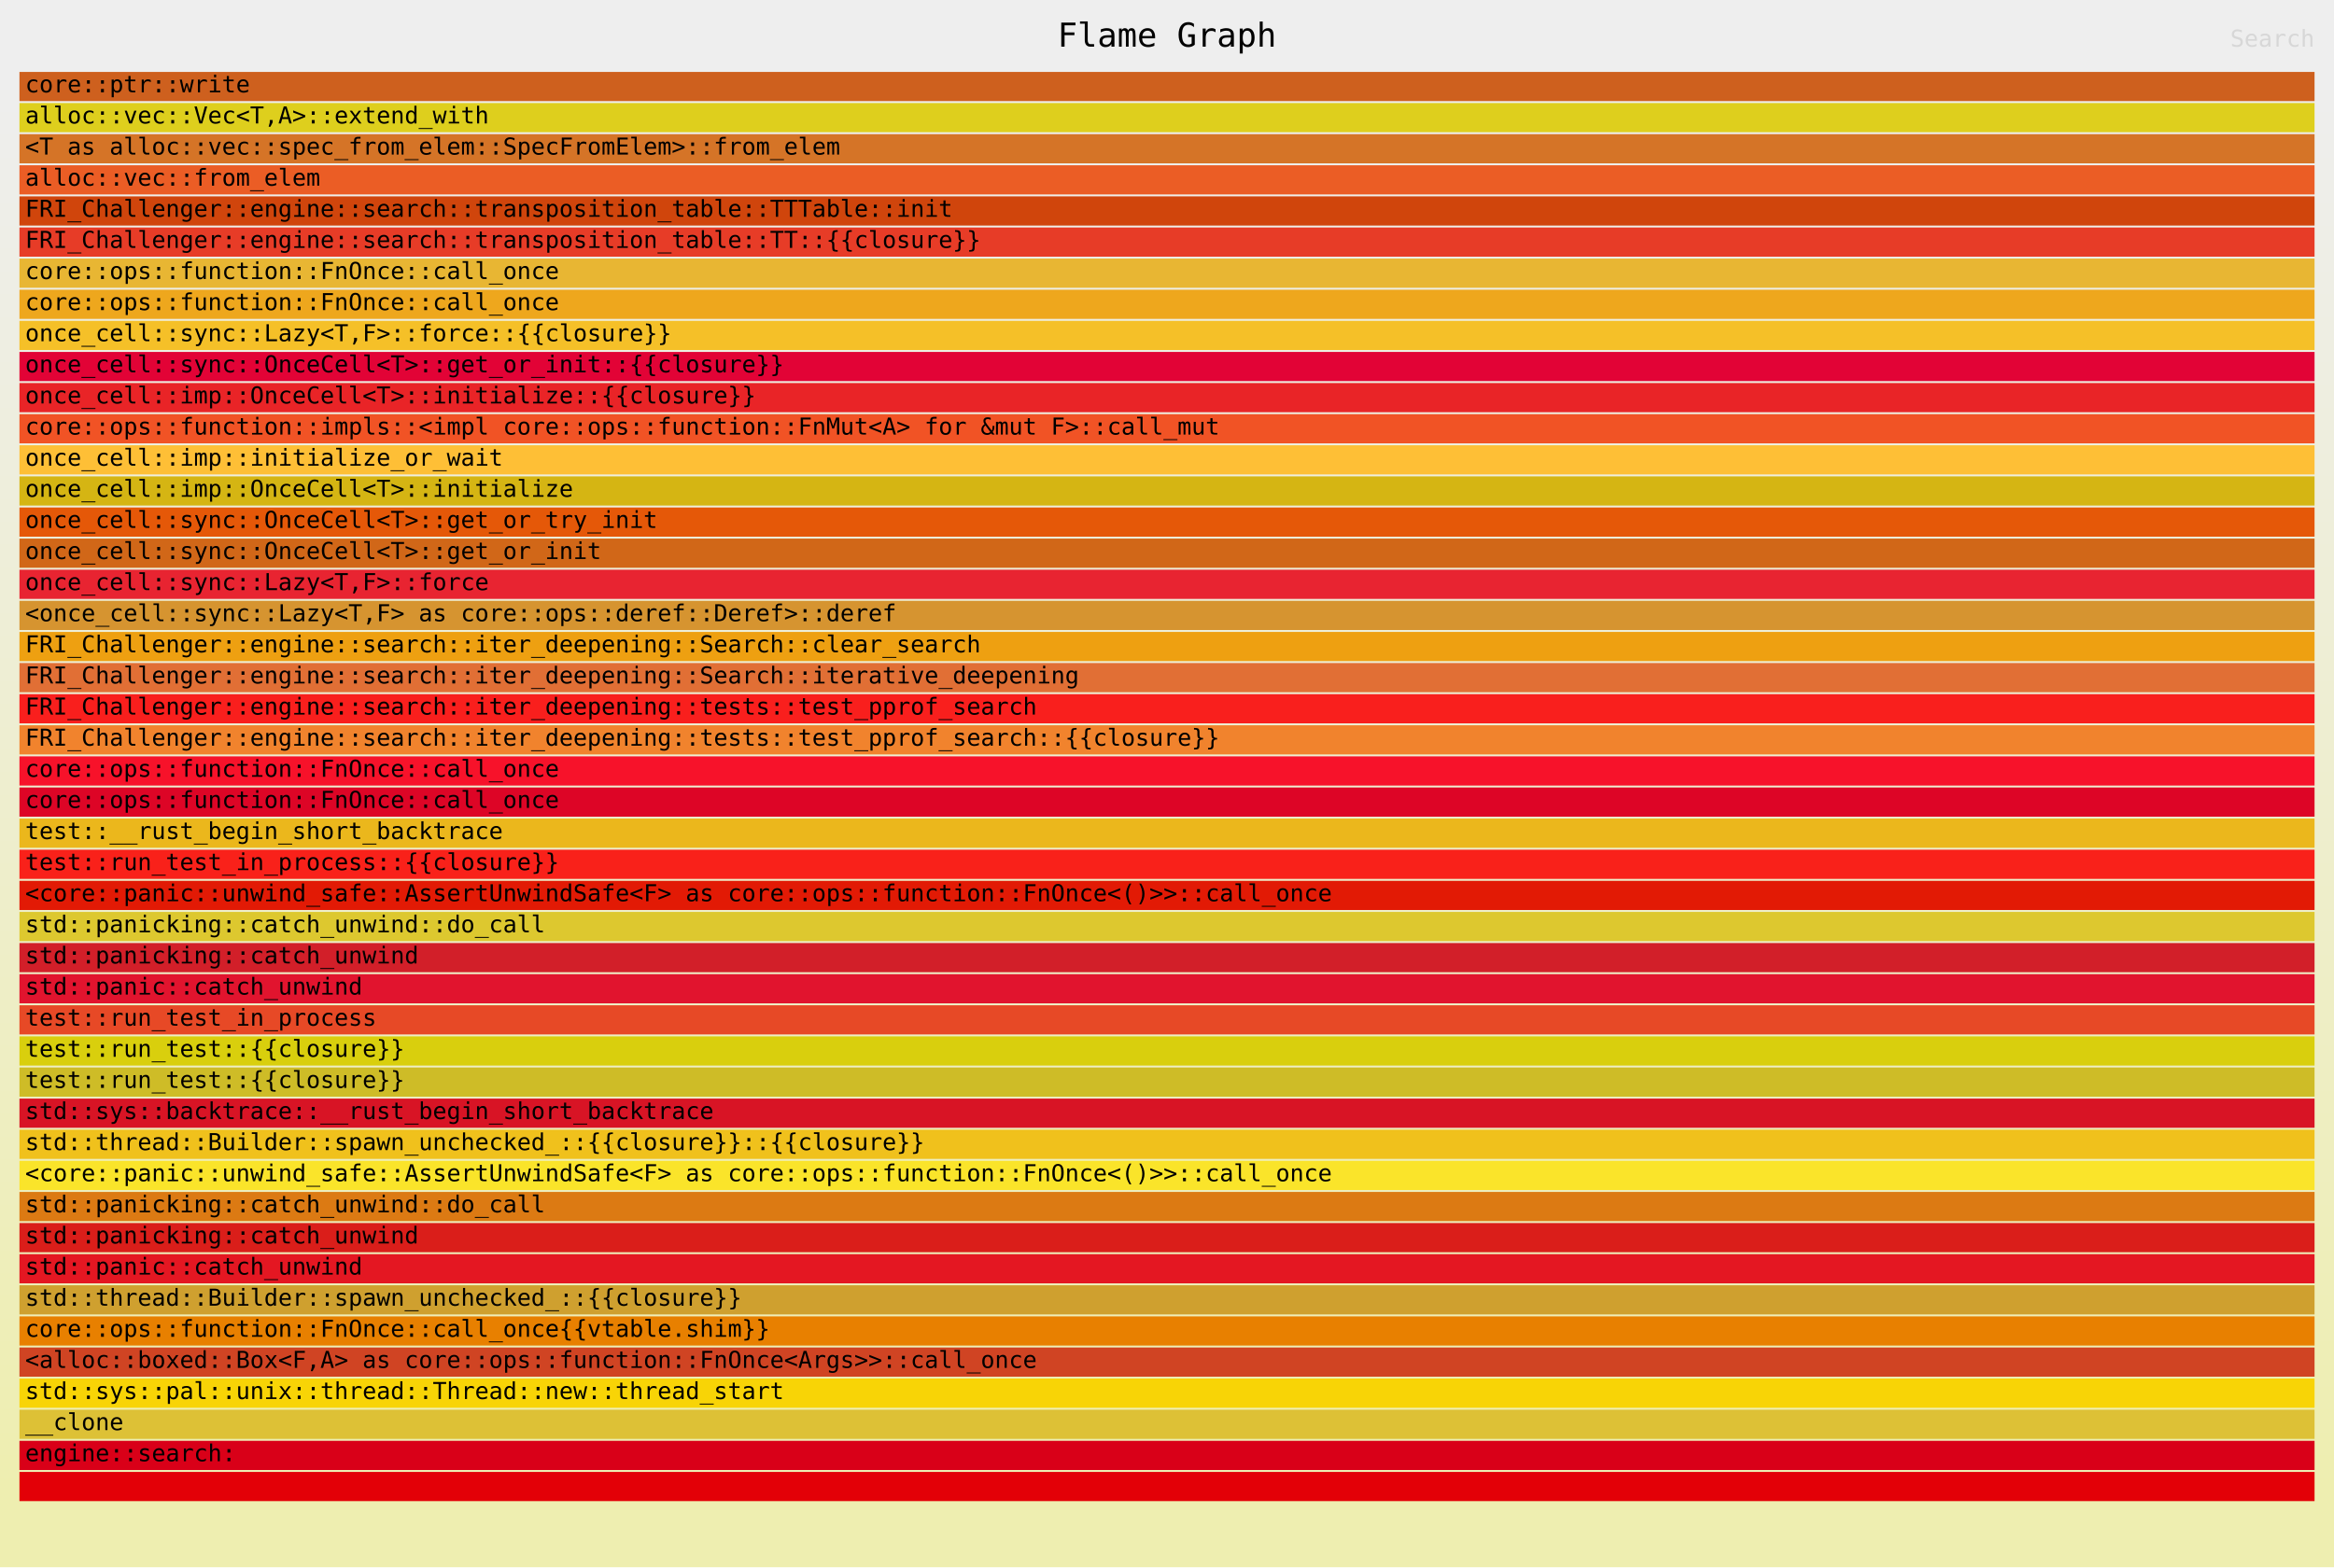
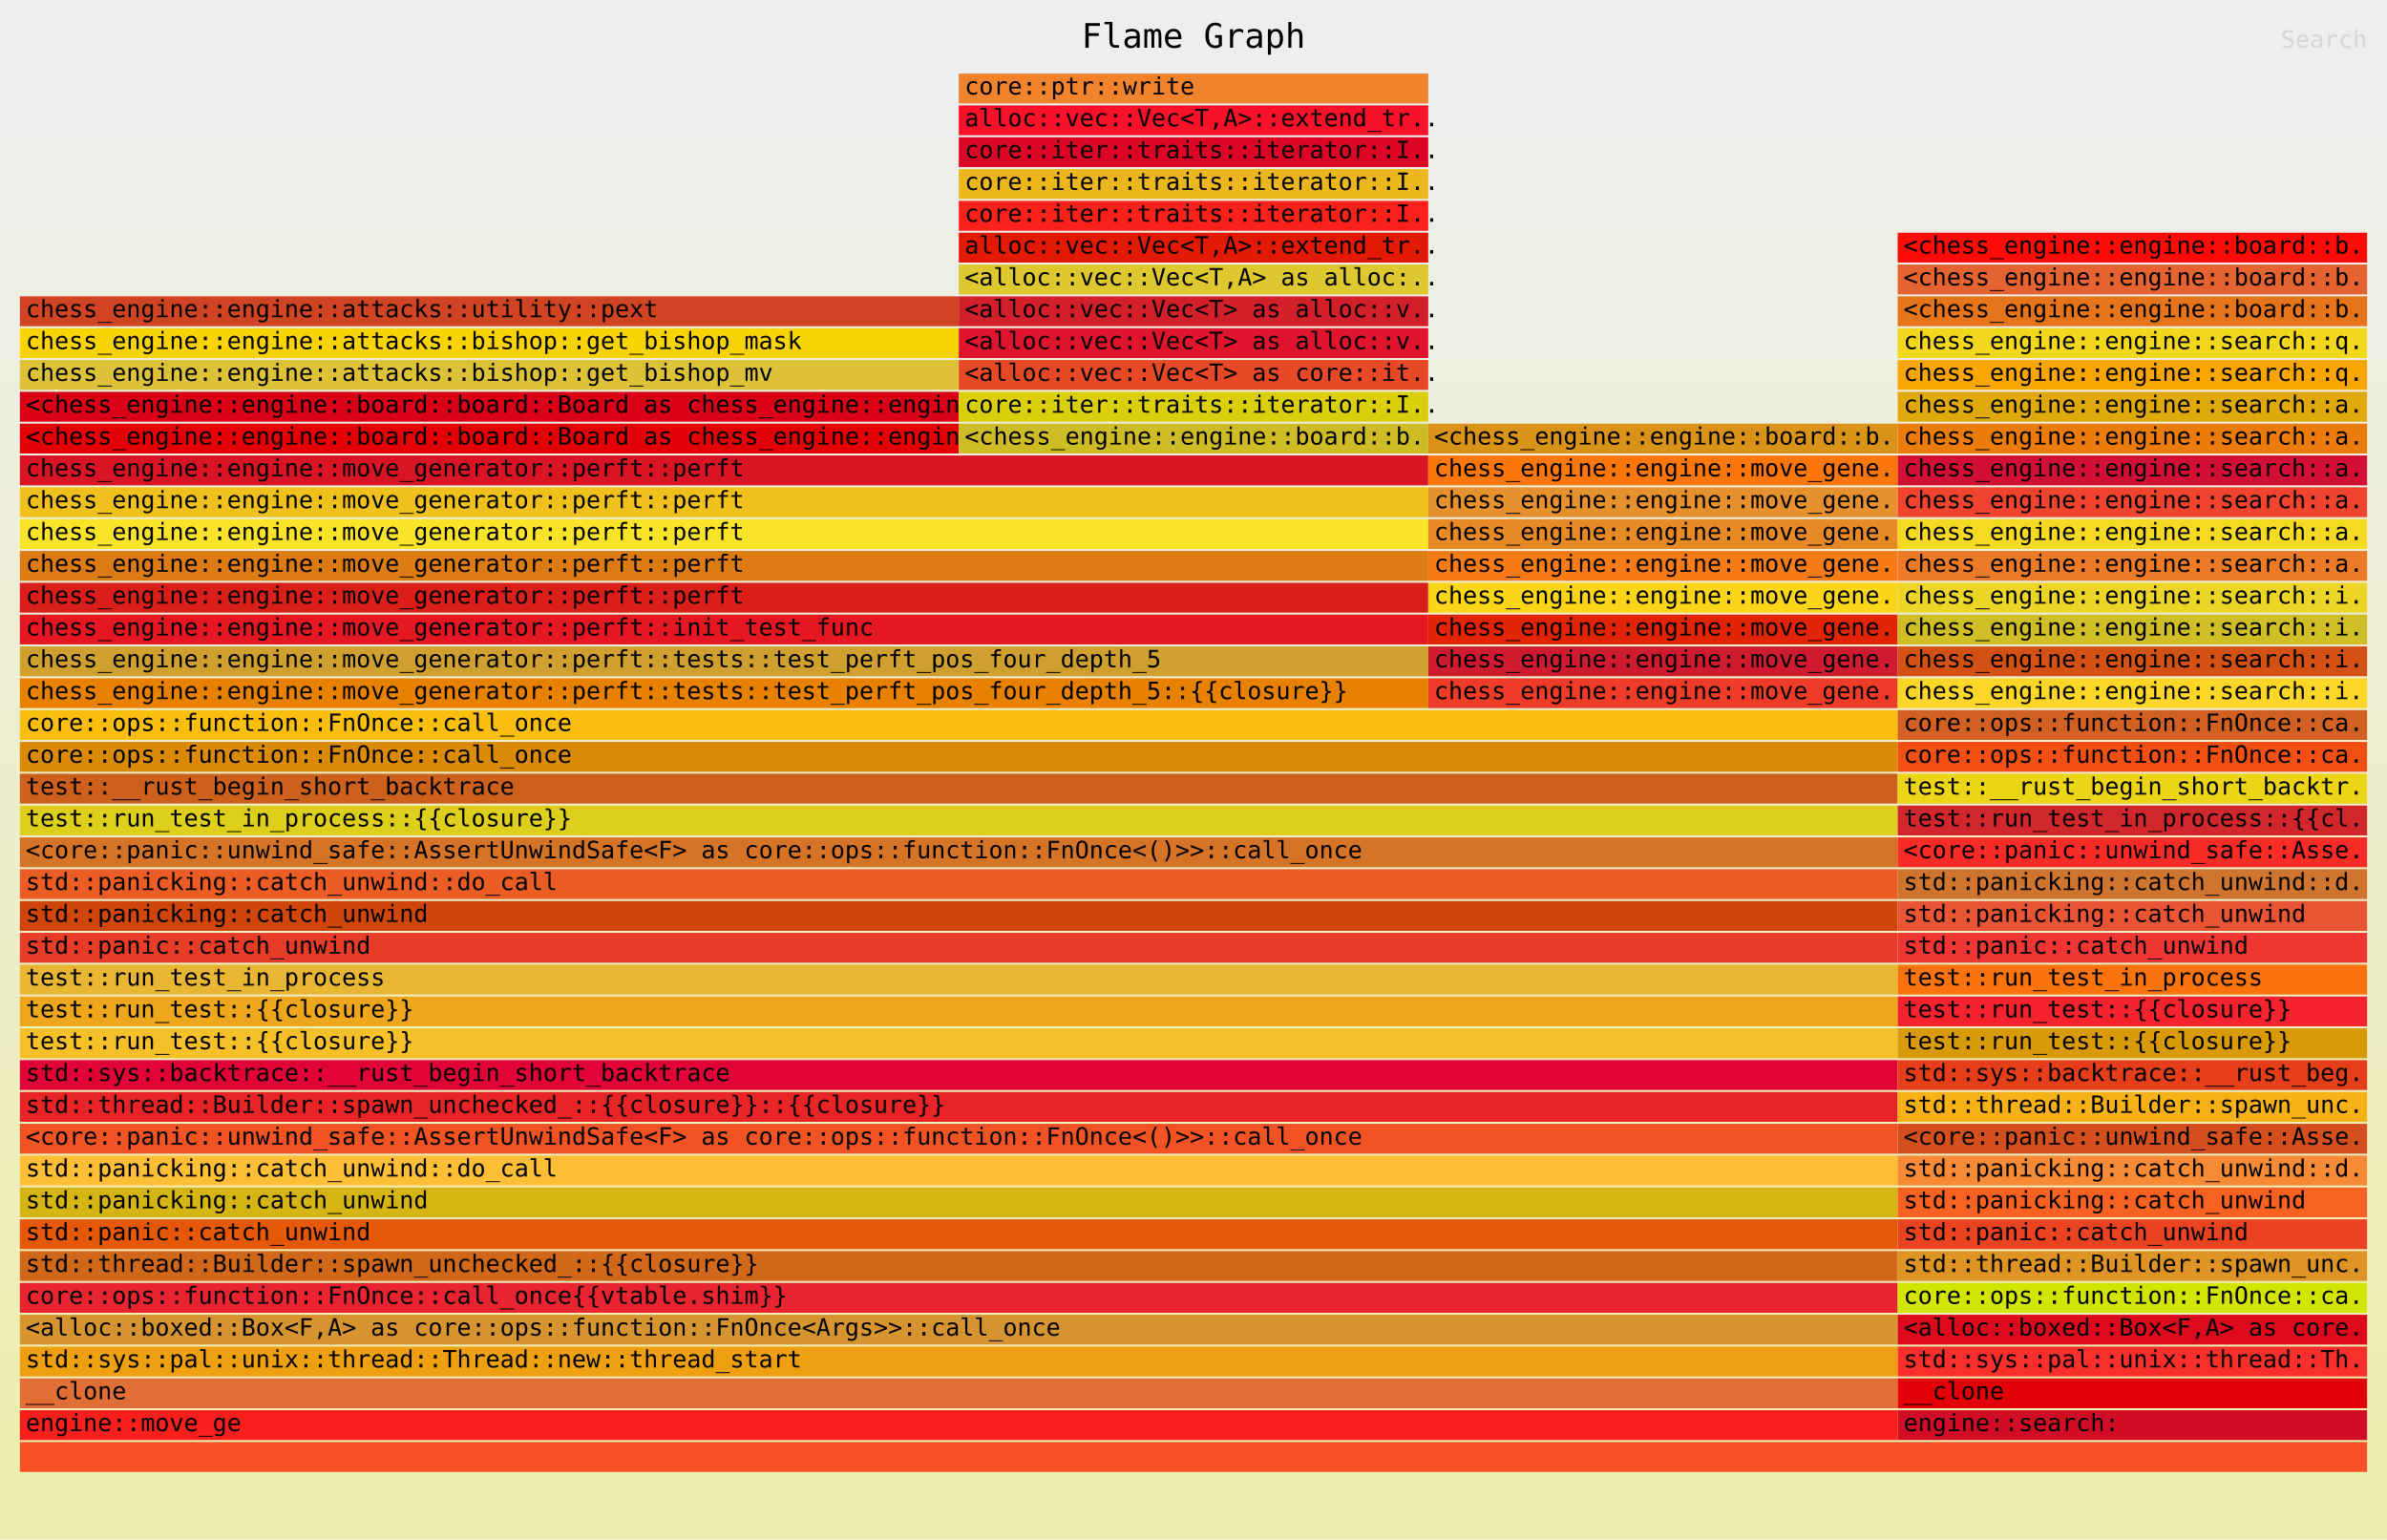
- <svg xmlns="http://www.w3.org/2000/svg" xmlns:ns1="http://github.com/jonhoo/inferno" version="1.1" width="1200" height="806" viewBox="0 0 1200 806">
+ <svg xmlns="http://www.w3.org/2000/svg" xmlns:ns1="http://github.com/jonhoo/inferno" version="1.1" width="1200" height="774" viewBox="0 0 1200 774">
  <defs>
    <linearGradient id="background" y1="0" y2="1" x1="0" x2="0">
      <stop stop-color="#eeeeee" offset="5%" />
      <stop stop-color="#eeeeb0" offset="95%" />
    </linearGradient>
  </defs>
  <style type="text/css">
text { font-family:monospace; font-size:12px }
#title { text-anchor:middle; font-size:17px; }
#matched { text-anchor:end; }
#search { text-anchor:end; opacity:0.1; cursor:pointer; }
#search:hover, #search.show { opacity:1; }
#subtitle { text-anchor:middle; font-color:rgb(160,160,160); }
#unzoom { cursor:pointer; }
#frames &gt; *:hover { stroke:black; stroke-width:0.5; cursor:pointer; }
.hide { display:none; }
.parent { opacity:0.5; }
</style>
-   <rect x="0" y="0" width="100%" height="806" fill="url(#background)" />
+   <rect x="0" y="0" width="100%" height="774" fill="url(#background)" />
  <text id="title" fill="rgb(0,0,0)" x="50%" y="24.00">Flame Graph</text>
-   <text id="details" fill="rgb(0,0,0)" x="10" y="789.00"> </text>
+   <text id="details" fill="rgb(0,0,0)" x="10" y="757.00"> </text>
  <text id="unzoom" class="hide" fill="rgb(0,0,0)" x="10" y="24.00">Reset Zoom</text>
  <text id="search" fill="rgb(0,0,0)" x="1190" y="24.00">Search</text>
-   <text id="matched" fill="rgb(0,0,0)" x="1190" y="789.00"> </text>
-   <svg id="frames" x="10" width="1180" total_samples="1">
-     <g>
-       <rect x="0%" y="757" width="100%" height="15" fill="rgb(227,0,7)" ns1:x="0" ns1:w="1" />
-       <text x="0.25%" y="767.50" />
-     </g>
-     <g>
-       <rect x="0%" y="741" width="100%" height="15" fill="rgb(217,0,24)" ns1:x="0" ns1:w="1" />
-       <text x="0.25%" y="751.50">engine::search:</text>
-     </g>
-     <g>
-       <rect x="0%" y="725" width="100%" height="15" fill="rgb(221,193,54)" ns1:x="0" ns1:w="1" />
-       <text x="0.25%" y="735.50">__clone</text>
-     </g>
-     <g>
-       <rect x="0%" y="709" width="100%" height="15" fill="rgb(248,212,6)" ns1:x="0" ns1:w="1" />
-       <text x="0.25%" y="719.50">std::sys::pal::unix::thread::Thread::new::thread_start</text>
-     </g>
-     <g>
-       <rect x="0%" y="693" width="100%" height="15" fill="rgb(208,68,35)" ns1:x="0" ns1:w="1" />
-       <text x="0.25%" y="703.50">&lt;alloc::boxed::Box&lt;F,A&gt; as core::ops::function::FnOnce&lt;Args&gt;&gt;::call_once</text>
-     </g>
-     <g>
-       <rect x="0%" y="677" width="100%" height="15" fill="rgb(232,128,0)" ns1:x="0" ns1:w="1" />
-       <text x="0.25%" y="687.50">core::ops::function::FnOnce::call_once{{vtable.shim}}</text>
-     </g>
-     <g>
-       <rect x="0%" y="661" width="100%" height="15" fill="rgb(207,160,47)" ns1:x="0" ns1:w="1" />
-       <text x="0.25%" y="671.50">std::thread::Builder::spawn_unchecked_::{{closure}}</text>
-     </g>
-     <g>
-       <rect x="0%" y="645" width="100%" height="15" fill="rgb(228,23,34)" ns1:x="0" ns1:w="1" />
-       <text x="0.25%" y="655.50">std::panic::catch_unwind</text>
-     </g>
-     <g>
-       <rect x="0%" y="629" width="100%" height="15" fill="rgb(218,30,26)" ns1:x="0" ns1:w="1" />
-       <text x="0.25%" y="639.50">std::panicking::catch_unwind</text>
-     </g>
-     <g>
-       <rect x="0%" y="613" width="100%" height="15" fill="rgb(220,122,19)" ns1:x="0" ns1:w="1" />
-       <text x="0.25%" y="623.50">std::panicking::catch_unwind::do_call</text>
-     </g>
-     <g>
-       <rect x="0%" y="597" width="100%" height="15" fill="rgb(250,228,42)" ns1:x="0" ns1:w="1" />
-       <text x="0.25%" y="607.50">&lt;core::panic::unwind_safe::AssertUnwindSafe&lt;F&gt; as core::ops::function::FnOnce&lt;()&gt;&gt;::call_once</text>
-     </g>
-     <g>
-       <rect x="0%" y="581" width="100%" height="15" fill="rgb(240,193,28)" ns1:x="0" ns1:w="1" />
-       <text x="0.25%" y="591.50">std::thread::Builder::spawn_unchecked_::{{closure}}::{{closure}}</text>
-     </g>
-     <g>
-       <rect x="0%" y="565" width="100%" height="15" fill="rgb(216,20,37)" ns1:x="0" ns1:w="1" />
-       <text x="0.25%" y="575.50">std::sys::backtrace::__rust_begin_short_backtrace</text>
-     </g>
-     <g>
-       <rect x="0%" y="549" width="100%" height="15" fill="rgb(206,188,39)" ns1:x="0" ns1:w="1" />
-       <text x="0.25%" y="559.50">test::run_test::{{closure}}</text>
-     </g>
-     <g>
-       <rect x="0%" y="533" width="100%" height="15" fill="rgb(217,207,13)" ns1:x="0" ns1:w="1" />
-       <text x="0.25%" y="543.50">test::run_test::{{closure}}</text>
-     </g>
-     <g>
-       <rect x="0%" y="517" width="100%" height="15" fill="rgb(231,73,38)" ns1:x="0" ns1:w="1" />
-       <text x="0.25%" y="527.50">test::run_test_in_process</text>
-     </g>
-     <g>
-       <rect x="0%" y="501" width="100%" height="15" fill="rgb(225,20,46)" ns1:x="0" ns1:w="1" />
-       <text x="0.25%" y="511.50">std::panic::catch_unwind</text>
-     </g>
-     <g>
-       <rect x="0%" y="485" width="100%" height="15" fill="rgb(210,31,41)" ns1:x="0" ns1:w="1" />
-       <text x="0.25%" y="495.50">std::panicking::catch_unwind</text>
-     </g>
-     <g>
-       <rect x="0%" y="469" width="100%" height="15" fill="rgb(221,200,47)" ns1:x="0" ns1:w="1" />
-       <text x="0.25%" y="479.50">std::panicking::catch_unwind::do_call</text>
-     </g>
-     <g>
-       <rect x="0%" y="453" width="100%" height="15" fill="rgb(226,26,5)" ns1:x="0" ns1:w="1" />
-       <text x="0.25%" y="463.50">&lt;core::panic::unwind_safe::AssertUnwindSafe&lt;F&gt; as core::ops::function::FnOnce&lt;()&gt;&gt;::call_once</text>
-     </g>
-     <g>
-       <rect x="0%" y="437" width="100%" height="15" fill="rgb(249,33,26)" ns1:x="0" ns1:w="1" />
-       <text x="0.25%" y="447.50">test::run_test_in_process::{{closure}}</text>
-     </g>
-     <g>
-       <rect x="0%" y="421" width="100%" height="15" fill="rgb(235,183,28)" ns1:x="0" ns1:w="1" />
-       <text x="0.25%" y="431.50">test::__rust_begin_short_backtrace</text>
-     </g>
-     <g>
-       <rect x="0%" y="405" width="100%" height="15" fill="rgb(221,5,38)" ns1:x="0" ns1:w="1" />
-       <text x="0.25%" y="415.50">core::ops::function::FnOnce::call_once</text>
-     </g>
-     <g>
-       <rect x="0%" y="389" width="100%" height="15" fill="rgb(247,18,42)" ns1:x="0" ns1:w="1" />
-       <text x="0.25%" y="399.50">core::ops::function::FnOnce::call_once</text>
-     </g>
-     <g>
-       <rect x="0%" y="373" width="100%" height="15" fill="rgb(241,131,45)" ns1:x="0" ns1:w="1" />
-       <text x="0.25%" y="383.50">FRI_Challenger::engine::search::iter_deepening::tests::test_pprof_search::{{closure}}</text>
-     </g>
-     <g>
-       <rect x="0%" y="357" width="100%" height="15" fill="rgb(249,31,29)" ns1:x="0" ns1:w="1" />
-       <text x="0.25%" y="367.50">FRI_Challenger::engine::search::iter_deepening::tests::test_pprof_search</text>
-     </g>
-     <g>
-       <rect x="0%" y="341" width="100%" height="15" fill="rgb(225,111,53)" ns1:x="0" ns1:w="1" />
-       <text x="0.25%" y="351.50">FRI_Challenger::engine::search::iter_deepening::Search::iterative_deepening</text>
-     </g>
-     <g>
-       <rect x="0%" y="325" width="100%" height="15" fill="rgb(238,160,17)" ns1:x="0" ns1:w="1" />
-       <text x="0.25%" y="335.50">FRI_Challenger::engine::search::iter_deepening::Search::clear_search</text>
-     </g>
-     <g>
-       <rect x="0%" y="309" width="100%" height="15" fill="rgb(214,148,48)" ns1:x="0" ns1:w="1" />
-       <text x="0.25%" y="319.50">&lt;once_cell::sync::Lazy&lt;T,F&gt; as core::ops::deref::Deref&gt;::deref</text>
-     </g>
-     <g>
-       <rect x="0%" y="293" width="100%" height="15" fill="rgb(232,36,49)" ns1:x="0" ns1:w="1" />
-       <text x="0.25%" y="303.50">once_cell::sync::Lazy&lt;T,F&gt;::force</text>
-     </g>
-     <g>
-       <rect x="0%" y="277" width="100%" height="15" fill="rgb(209,103,24)" ns1:x="0" ns1:w="1" />
-       <text x="0.25%" y="287.50">once_cell::sync::OnceCell&lt;T&gt;::get_or_init</text>
-     </g>
-     <g>
-       <rect x="0%" y="261" width="100%" height="15" fill="rgb(229,88,8)" ns1:x="0" ns1:w="1" />
-       <text x="0.25%" y="271.50">once_cell::sync::OnceCell&lt;T&gt;::get_or_try_init</text>
-     </g>
-     <g>
-       <rect x="0%" y="245" width="100%" height="15" fill="rgb(213,181,19)" ns1:x="0" ns1:w="1" />
-       <text x="0.25%" y="255.50">once_cell::imp::OnceCell&lt;T&gt;::initialize</text>
-     </g>
-     <g>
-       <rect x="0%" y="229" width="100%" height="15" fill="rgb(254,191,54)" ns1:x="0" ns1:w="1" />
-       <text x="0.25%" y="239.50">once_cell::imp::initialize_or_wait</text>
-     </g>
-     <g>
-       <rect x="0%" y="213" width="100%" height="15" fill="rgb(241,83,37)" ns1:x="0" ns1:w="1" />
-       <text x="0.25%" y="223.50">core::ops::function::impls::&lt;impl core::ops::function::FnMut&lt;A&gt; for &amp;mut F&gt;::call_mut</text>
-     </g>
-     <g>
-       <rect x="0%" y="197" width="100%" height="15" fill="rgb(233,36,39)" ns1:x="0" ns1:w="1" />
-       <text x="0.25%" y="207.50">once_cell::imp::OnceCell&lt;T&gt;::initialize::{{closure}}</text>
-     </g>
-     <g>
-       <rect x="0%" y="181" width="100%" height="15" fill="rgb(226,3,54)" ns1:x="0" ns1:w="1" />
-       <text x="0.25%" y="191.50">once_cell::sync::OnceCell&lt;T&gt;::get_or_init::{{closure}}</text>
-     </g>
-     <g>
-       <rect x="0%" y="165" width="100%" height="15" fill="rgb(245,192,40)" ns1:x="0" ns1:w="1" />
-       <text x="0.25%" y="175.50">once_cell::sync::Lazy&lt;T,F&gt;::force::{{closure}}</text>
-     </g>
-     <g>
-       <rect x="0%" y="149" width="100%" height="15" fill="rgb(238,167,29)" ns1:x="0" ns1:w="1" />
-       <text x="0.25%" y="159.50">core::ops::function::FnOnce::call_once</text>
-     </g>
-     <g>
-       <rect x="0%" y="133" width="100%" height="15" fill="rgb(232,182,51)" ns1:x="0" ns1:w="1" />
-       <text x="0.25%" y="143.50">core::ops::function::FnOnce::call_once</text>
-     </g>
-     <g>
-       <rect x="0%" y="117" width="100%" height="15" fill="rgb(231,60,39)" ns1:x="0" ns1:w="1" />
-       <text x="0.25%" y="127.50">FRI_Challenger::engine::search::transposition_table::TT::{{closure}}</text>
-     </g>
-     <g>
-       <rect x="0%" y="101" width="100%" height="15" fill="rgb(208,69,12)" ns1:x="0" ns1:w="1" />
-       <text x="0.25%" y="111.50">FRI_Challenger::engine::search::transposition_table::TTTable::init</text>
-     </g>
-     <g>
-       <rect x="0%" y="85" width="100%" height="15" fill="rgb(235,93,37)" ns1:x="0" ns1:w="1" />
-       <text x="0.25%" y="95.50">alloc::vec::from_elem</text>
-     </g>
-     <g>
-       <rect x="0%" y="69" width="100%" height="15" fill="rgb(213,116,39)" ns1:x="0" ns1:w="1" />
-       <text x="0.25%" y="79.50">&lt;T as alloc::vec::spec_from_elem::SpecFromElem&gt;::from_elem</text>
-     </g>
-     <g>
-       <rect x="0%" y="53" width="100%" height="15" fill="rgb(222,207,29)" ns1:x="0" ns1:w="1" />
-       <text x="0.25%" y="63.50">alloc::vec::Vec&lt;T,A&gt;::extend_with</text>
-     </g>
-     <g>
-       <rect x="0%" y="37" width="100%" height="15" fill="rgb(206,96,30)" ns1:x="0" ns1:w="1" />
-       <text x="0.25%" y="47.50">core::ptr::write</text>
+   <text id="matched" fill="rgb(0,0,0)" x="1190" y="757.00"> </text>
+   <svg id="frames" x="10" width="1180" total_samples="5">
+     <g>
+       <rect x="0%" y="213" width="40%" height="15" fill="rgb(227,0,7)" ns1:x="0" ns1:w="2" />
+       <text x="0.25%" y="223.50">&lt;chess_engine::engine::board::board::Board as chess_engine::engin..</text>
+     </g>
+     <g>
+       <rect x="0%" y="197" width="40%" height="15" fill="rgb(217,0,24)" ns1:x="0" ns1:w="2" />
+       <text x="0.25%" y="207.50">&lt;chess_engine::engine::board::board::Board as chess_engine::engin..</text>
+     </g>
+     <g>
+       <rect x="0%" y="181" width="40%" height="15" fill="rgb(221,193,54)" ns1:x="0" ns1:w="2" />
+       <text x="0.25%" y="191.50">chess_engine::engine::attacks::bishop::get_bishop_mv</text>
+     </g>
+     <g>
+       <rect x="0%" y="165" width="40%" height="15" fill="rgb(248,212,6)" ns1:x="0" ns1:w="2" />
+       <text x="0.25%" y="175.50">chess_engine::engine::attacks::bishop::get_bishop_mask</text>
+     </g>
+     <g>
+       <rect x="0%" y="149" width="40%" height="15" fill="rgb(208,68,35)" ns1:x="0" ns1:w="2" />
+       <text x="0.25%" y="159.50">chess_engine::engine::attacks::utility::pext</text>
+     </g>
+     <g>
+       <rect x="0%" y="341" width="60%" height="15" fill="rgb(232,128,0)" ns1:x="0" ns1:w="3" />
+       <text x="0.25%" y="351.50">chess_engine::engine::move_generator::perft::tests::test_perft_pos_four_depth_5::{{closure}}</text>
+     </g>
+     <g>
+       <rect x="0%" y="325" width="60%" height="15" fill="rgb(207,160,47)" ns1:x="0" ns1:w="3" />
+       <text x="0.25%" y="335.50">chess_engine::engine::move_generator::perft::tests::test_perft_pos_four_depth_5</text>
+     </g>
+     <g>
+       <rect x="0%" y="309" width="60%" height="15" fill="rgb(228,23,34)" ns1:x="0" ns1:w="3" />
+       <text x="0.25%" y="319.50">chess_engine::engine::move_generator::perft::init_test_func</text>
+     </g>
+     <g>
+       <rect x="0%" y="293" width="60%" height="15" fill="rgb(218,30,26)" ns1:x="0" ns1:w="3" />
+       <text x="0.25%" y="303.50">chess_engine::engine::move_generator::perft::perft</text>
+     </g>
+     <g>
+       <rect x="0%" y="277" width="60%" height="15" fill="rgb(220,122,19)" ns1:x="0" ns1:w="3" />
+       <text x="0.25%" y="287.50">chess_engine::engine::move_generator::perft::perft</text>
+     </g>
+     <g>
+       <rect x="0%" y="261" width="60%" height="15" fill="rgb(250,228,42)" ns1:x="0" ns1:w="3" />
+       <text x="0.25%" y="271.50">chess_engine::engine::move_generator::perft::perft</text>
+     </g>
+     <g>
+       <rect x="0%" y="245" width="60%" height="15" fill="rgb(240,193,28)" ns1:x="0" ns1:w="3" />
+       <text x="0.25%" y="255.50">chess_engine::engine::move_generator::perft::perft</text>
+     </g>
+     <g>
+       <rect x="0%" y="229" width="60%" height="15" fill="rgb(216,20,37)" ns1:x="0" ns1:w="3" />
+       <text x="0.25%" y="239.50">chess_engine::engine::move_generator::perft::perft</text>
+     </g>
+     <g>
+       <rect x="40%" y="213" width="20%" height="15" fill="rgb(206,188,39)" ns1:x="2" ns1:w="1" />
+       <text x="40.25%" y="223.50">&lt;chess_engine::engine::board::b..</text>
+     </g>
+     <g>
+       <rect x="40%" y="197" width="20%" height="15" fill="rgb(217,207,13)" ns1:x="2" ns1:w="1" />
+       <text x="40.25%" y="207.50">core::iter::traits::iterator::I..</text>
+     </g>
+     <g>
+       <rect x="40%" y="181" width="20%" height="15" fill="rgb(231,73,38)" ns1:x="2" ns1:w="1" />
+       <text x="40.25%" y="191.50">&lt;alloc::vec::Vec&lt;T&gt; as core::it..</text>
+     </g>
+     <g>
+       <rect x="40%" y="165" width="20%" height="15" fill="rgb(225,20,46)" ns1:x="2" ns1:w="1" />
+       <text x="40.25%" y="175.50">&lt;alloc::vec::Vec&lt;T&gt; as alloc::v..</text>
+     </g>
+     <g>
+       <rect x="40%" y="149" width="20%" height="15" fill="rgb(210,31,41)" ns1:x="2" ns1:w="1" />
+       <text x="40.25%" y="159.50">&lt;alloc::vec::Vec&lt;T&gt; as alloc::v..</text>
+     </g>
+     <g>
+       <rect x="40%" y="133" width="20%" height="15" fill="rgb(221,200,47)" ns1:x="2" ns1:w="1" />
+       <text x="40.25%" y="143.50">&lt;alloc::vec::Vec&lt;T,A&gt; as alloc:..</text>
+     </g>
+     <g>
+       <rect x="40%" y="117" width="20%" height="15" fill="rgb(226,26,5)" ns1:x="2" ns1:w="1" />
+       <text x="40.25%" y="127.50">alloc::vec::Vec&lt;T,A&gt;::extend_tr..</text>
+     </g>
+     <g>
+       <rect x="40%" y="101" width="20%" height="15" fill="rgb(249,33,26)" ns1:x="2" ns1:w="1" />
+       <text x="40.25%" y="111.50">core::iter::traits::iterator::I..</text>
+     </g>
+     <g>
+       <rect x="40%" y="85" width="20%" height="15" fill="rgb(235,183,28)" ns1:x="2" ns1:w="1" />
+       <text x="40.25%" y="95.50">core::iter::traits::iterator::I..</text>
+     </g>
+     <g>
+       <rect x="40%" y="69" width="20%" height="15" fill="rgb(221,5,38)" ns1:x="2" ns1:w="1" />
+       <text x="40.25%" y="79.50">core::iter::traits::iterator::I..</text>
+     </g>
+     <g>
+       <rect x="40%" y="53" width="20%" height="15" fill="rgb(247,18,42)" ns1:x="2" ns1:w="1" />
+       <text x="40.25%" y="63.50">alloc::vec::Vec&lt;T,A&gt;::extend_tr..</text>
+     </g>
+     <g>
+       <rect x="40%" y="37" width="20%" height="15" fill="rgb(241,131,45)" ns1:x="2" ns1:w="1" />
+       <text x="40.25%" y="47.50">core::ptr::write</text>
+     </g>
+     <g>
+       <rect x="0%" y="709" width="80%" height="15" fill="rgb(249,31,29)" ns1:x="0" ns1:w="4" />
+       <text x="0.25%" y="719.50">engine::move_ge</text>
+     </g>
+     <g>
+       <rect x="0%" y="693" width="80%" height="15" fill="rgb(225,111,53)" ns1:x="0" ns1:w="4" />
+       <text x="0.25%" y="703.50">__clone</text>
+     </g>
+     <g>
+       <rect x="0%" y="677" width="80%" height="15" fill="rgb(238,160,17)" ns1:x="0" ns1:w="4" />
+       <text x="0.25%" y="687.50">std::sys::pal::unix::thread::Thread::new::thread_start</text>
+     </g>
+     <g>
+       <rect x="0%" y="661" width="80%" height="15" fill="rgb(214,148,48)" ns1:x="0" ns1:w="4" />
+       <text x="0.25%" y="671.50">&lt;alloc::boxed::Box&lt;F,A&gt; as core::ops::function::FnOnce&lt;Args&gt;&gt;::call_once</text>
+     </g>
+     <g>
+       <rect x="0%" y="645" width="80%" height="15" fill="rgb(232,36,49)" ns1:x="0" ns1:w="4" />
+       <text x="0.25%" y="655.50">core::ops::function::FnOnce::call_once{{vtable.shim}}</text>
+     </g>
+     <g>
+       <rect x="0%" y="629" width="80%" height="15" fill="rgb(209,103,24)" ns1:x="0" ns1:w="4" />
+       <text x="0.25%" y="639.50">std::thread::Builder::spawn_unchecked_::{{closure}}</text>
+     </g>
+     <g>
+       <rect x="0%" y="613" width="80%" height="15" fill="rgb(229,88,8)" ns1:x="0" ns1:w="4" />
+       <text x="0.25%" y="623.50">std::panic::catch_unwind</text>
+     </g>
+     <g>
+       <rect x="0%" y="597" width="80%" height="15" fill="rgb(213,181,19)" ns1:x="0" ns1:w="4" />
+       <text x="0.25%" y="607.50">std::panicking::catch_unwind</text>
+     </g>
+     <g>
+       <rect x="0%" y="581" width="80%" height="15" fill="rgb(254,191,54)" ns1:x="0" ns1:w="4" />
+       <text x="0.25%" y="591.50">std::panicking::catch_unwind::do_call</text>
+     </g>
+     <g>
+       <rect x="0%" y="565" width="80%" height="15" fill="rgb(241,83,37)" ns1:x="0" ns1:w="4" />
+       <text x="0.25%" y="575.50">&lt;core::panic::unwind_safe::AssertUnwindSafe&lt;F&gt; as core::ops::function::FnOnce&lt;()&gt;&gt;::call_once</text>
+     </g>
+     <g>
+       <rect x="0%" y="549" width="80%" height="15" fill="rgb(233,36,39)" ns1:x="0" ns1:w="4" />
+       <text x="0.25%" y="559.50">std::thread::Builder::spawn_unchecked_::{{closure}}::{{closure}}</text>
+     </g>
+     <g>
+       <rect x="0%" y="533" width="80%" height="15" fill="rgb(226,3,54)" ns1:x="0" ns1:w="4" />
+       <text x="0.25%" y="543.50">std::sys::backtrace::__rust_begin_short_backtrace</text>
+     </g>
+     <g>
+       <rect x="0%" y="517" width="80%" height="15" fill="rgb(245,192,40)" ns1:x="0" ns1:w="4" />
+       <text x="0.25%" y="527.50">test::run_test::{{closure}}</text>
+     </g>
+     <g>
+       <rect x="0%" y="501" width="80%" height="15" fill="rgb(238,167,29)" ns1:x="0" ns1:w="4" />
+       <text x="0.25%" y="511.50">test::run_test::{{closure}}</text>
+     </g>
+     <g>
+       <rect x="0%" y="485" width="80%" height="15" fill="rgb(232,182,51)" ns1:x="0" ns1:w="4" />
+       <text x="0.25%" y="495.50">test::run_test_in_process</text>
+     </g>
+     <g>
+       <rect x="0%" y="469" width="80%" height="15" fill="rgb(231,60,39)" ns1:x="0" ns1:w="4" />
+       <text x="0.25%" y="479.50">std::panic::catch_unwind</text>
+     </g>
+     <g>
+       <rect x="0%" y="453" width="80%" height="15" fill="rgb(208,69,12)" ns1:x="0" ns1:w="4" />
+       <text x="0.25%" y="463.50">std::panicking::catch_unwind</text>
+     </g>
+     <g>
+       <rect x="0%" y="437" width="80%" height="15" fill="rgb(235,93,37)" ns1:x="0" ns1:w="4" />
+       <text x="0.25%" y="447.50">std::panicking::catch_unwind::do_call</text>
+     </g>
+     <g>
+       <rect x="0%" y="421" width="80%" height="15" fill="rgb(213,116,39)" ns1:x="0" ns1:w="4" />
+       <text x="0.25%" y="431.50">&lt;core::panic::unwind_safe::AssertUnwindSafe&lt;F&gt; as core::ops::function::FnOnce&lt;()&gt;&gt;::call_once</text>
+     </g>
+     <g>
+       <rect x="0%" y="405" width="80%" height="15" fill="rgb(222,207,29)" ns1:x="0" ns1:w="4" />
+       <text x="0.25%" y="415.50">test::run_test_in_process::{{closure}}</text>
+     </g>
+     <g>
+       <rect x="0%" y="389" width="80%" height="15" fill="rgb(206,96,30)" ns1:x="0" ns1:w="4" />
+       <text x="0.25%" y="399.50">test::__rust_begin_short_backtrace</text>
+     </g>
+     <g>
+       <rect x="0%" y="373" width="80%" height="15" fill="rgb(218,138,4)" ns1:x="0" ns1:w="4" />
+       <text x="0.25%" y="383.50">core::ops::function::FnOnce::call_once</text>
+     </g>
+     <g>
+       <rect x="0%" y="357" width="80%" height="15" fill="rgb(250,191,14)" ns1:x="0" ns1:w="4" />
+       <text x="0.25%" y="367.50">core::ops::function::FnOnce::call_once</text>
+     </g>
+     <g>
+       <rect x="60%" y="341" width="20%" height="15" fill="rgb(239,60,40)" ns1:x="3" ns1:w="1" />
+       <text x="60.25%" y="351.50">chess_engine::engine::move_gene..</text>
+     </g>
+     <g>
+       <rect x="60%" y="325" width="20%" height="15" fill="rgb(206,27,48)" ns1:x="3" ns1:w="1" />
+       <text x="60.25%" y="335.50">chess_engine::engine::move_gene..</text>
+     </g>
+     <g>
+       <rect x="60%" y="309" width="20%" height="15" fill="rgb(225,35,8)" ns1:x="3" ns1:w="1" />
+       <text x="60.25%" y="319.50">chess_engine::engine::move_gene..</text>
+     </g>
+     <g>
+       <rect x="60%" y="293" width="20%" height="15" fill="rgb(250,213,24)" ns1:x="3" ns1:w="1" />
+       <text x="60.25%" y="303.50">chess_engine::engine::move_gene..</text>
+     </g>
+     <g>
+       <rect x="60%" y="277" width="20%" height="15" fill="rgb(247,123,22)" ns1:x="3" ns1:w="1" />
+       <text x="60.25%" y="287.50">chess_engine::engine::move_gene..</text>
+     </g>
+     <g>
+       <rect x="60%" y="261" width="20%" height="15" fill="rgb(231,138,38)" ns1:x="3" ns1:w="1" />
+       <text x="60.25%" y="271.50">chess_engine::engine::move_gene..</text>
+     </g>
+     <g>
+       <rect x="60%" y="245" width="20%" height="15" fill="rgb(231,145,46)" ns1:x="3" ns1:w="1" />
+       <text x="60.25%" y="255.50">chess_engine::engine::move_gene..</text>
+     </g>
+     <g>
+       <rect x="60%" y="229" width="20%" height="15" fill="rgb(251,118,11)" ns1:x="3" ns1:w="1" />
+       <text x="60.25%" y="239.50">chess_engine::engine::move_gene..</text>
+     </g>
+     <g>
+       <rect x="60%" y="213" width="20%" height="15" fill="rgb(217,147,25)" ns1:x="3" ns1:w="1" />
+       <text x="60.25%" y="223.50">&lt;chess_engine::engine::board::b..</text>
+     </g>
+     <g>
+       <rect x="0%" y="725" width="100%" height="15" fill="rgb(247,81,37)" ns1:x="0" ns1:w="5" />
+       <text x="0.25%" y="735.50" />
+     </g>
+     <g>
+       <rect x="80%" y="709" width="20%" height="15" fill="rgb(209,12,38)" ns1:x="4" ns1:w="1" />
+       <text x="80.25%" y="719.50">engine::search:</text>
+     </g>
+     <g>
+       <rect x="80%" y="693" width="20%" height="15" fill="rgb(227,1,9)" ns1:x="4" ns1:w="1" />
+       <text x="80.25%" y="703.50">__clone</text>
+     </g>
+     <g>
+       <rect x="80%" y="677" width="20%" height="15" fill="rgb(248,47,43)" ns1:x="4" ns1:w="1" />
+       <text x="80.25%" y="687.50">std::sys::pal::unix::thread::Th..</text>
+     </g>
+     <g>
+       <rect x="80%" y="661" width="20%" height="15" fill="rgb(221,10,30)" ns1:x="4" ns1:w="1" />
+       <text x="80.25%" y="671.50">&lt;alloc::boxed::Box&lt;F,A&gt; as core..</text>
+     </g>
+     <g>
+       <rect x="80%" y="645" width="20%" height="15" fill="rgb(210,229,1)" ns1:x="4" ns1:w="1" />
+       <text x="80.25%" y="655.50">core::ops::function::FnOnce::ca..</text>
+     </g>
+     <g>
+       <rect x="80%" y="629" width="20%" height="15" fill="rgb(222,148,37)" ns1:x="4" ns1:w="1" />
+       <text x="80.25%" y="639.50">std::thread::Builder::spawn_unc..</text>
+     </g>
+     <g>
+       <rect x="80%" y="613" width="20%" height="15" fill="rgb(234,67,33)" ns1:x="4" ns1:w="1" />
+       <text x="80.25%" y="623.50">std::panic::catch_unwind</text>
+     </g>
+     <g>
+       <rect x="80%" y="597" width="20%" height="15" fill="rgb(247,98,35)" ns1:x="4" ns1:w="1" />
+       <text x="80.25%" y="607.50">std::panicking::catch_unwind</text>
+     </g>
+     <g>
+       <rect x="80%" y="581" width="20%" height="15" fill="rgb(247,138,52)" ns1:x="4" ns1:w="1" />
+       <text x="80.25%" y="591.50">std::panicking::catch_unwind::d..</text>
+     </g>
+     <g>
+       <rect x="80%" y="565" width="20%" height="15" fill="rgb(213,79,30)" ns1:x="4" ns1:w="1" />
+       <text x="80.25%" y="575.50">&lt;core::panic::unwind_safe::Asse..</text>
+     </g>
+     <g>
+       <rect x="80%" y="549" width="20%" height="15" fill="rgb(246,177,23)" ns1:x="4" ns1:w="1" />
+       <text x="80.25%" y="559.50">std::thread::Builder::spawn_unc..</text>
+     </g>
+     <g>
+       <rect x="80%" y="533" width="20%" height="15" fill="rgb(230,62,27)" ns1:x="4" ns1:w="1" />
+       <text x="80.25%" y="543.50">std::sys::backtrace::__rust_beg..</text>
+     </g>
+     <g>
+       <rect x="80%" y="517" width="20%" height="15" fill="rgb(216,154,8)" ns1:x="4" ns1:w="1" />
+       <text x="80.25%" y="527.50">test::run_test::{{closure}}</text>
+     </g>
+     <g>
+       <rect x="80%" y="501" width="20%" height="15" fill="rgb(244,35,45)" ns1:x="4" ns1:w="1" />
+       <text x="80.25%" y="511.50">test::run_test::{{closure}}</text>
+     </g>
+     <g>
+       <rect x="80%" y="485" width="20%" height="15" fill="rgb(251,115,12)" ns1:x="4" ns1:w="1" />
+       <text x="80.25%" y="495.50">test::run_test_in_process</text>
+     </g>
+     <g>
+       <rect x="80%" y="469" width="20%" height="15" fill="rgb(240,54,50)" ns1:x="4" ns1:w="1" />
+       <text x="80.25%" y="479.50">std::panic::catch_unwind</text>
+     </g>
+     <g>
+       <rect x="80%" y="453" width="20%" height="15" fill="rgb(233,84,52)" ns1:x="4" ns1:w="1" />
+       <text x="80.25%" y="463.50">std::panicking::catch_unwind</text>
+     </g>
+     <g>
+       <rect x="80%" y="437" width="20%" height="15" fill="rgb(207,117,47)" ns1:x="4" ns1:w="1" />
+       <text x="80.25%" y="447.50">std::panicking::catch_unwind::d..</text>
+     </g>
+     <g>
+       <rect x="80%" y="421" width="20%" height="15" fill="rgb(249,43,39)" ns1:x="4" ns1:w="1" />
+       <text x="80.25%" y="431.50">&lt;core::panic::unwind_safe::Asse..</text>
+     </g>
+     <g>
+       <rect x="80%" y="405" width="20%" height="15" fill="rgb(209,38,44)" ns1:x="4" ns1:w="1" />
+       <text x="80.25%" y="415.50">test::run_test_in_process::{{cl..</text>
+     </g>
+     <g>
+       <rect x="80%" y="389" width="20%" height="15" fill="rgb(236,212,23)" ns1:x="4" ns1:w="1" />
+       <text x="80.25%" y="399.50">test::__rust_begin_short_backtr..</text>
+     </g>
+     <g>
+       <rect x="80%" y="373" width="20%" height="15" fill="rgb(242,79,21)" ns1:x="4" ns1:w="1" />
+       <text x="80.25%" y="383.50">core::ops::function::FnOnce::ca..</text>
+     </g>
+     <g>
+       <rect x="80%" y="357" width="20%" height="15" fill="rgb(211,96,35)" ns1:x="4" ns1:w="1" />
+       <text x="80.25%" y="367.50">core::ops::function::FnOnce::ca..</text>
+     </g>
+     <g>
+       <rect x="80%" y="341" width="20%" height="15" fill="rgb(253,215,40)" ns1:x="4" ns1:w="1" />
+       <text x="80.25%" y="351.50">chess_engine::engine::search::i..</text>
+     </g>
+     <g>
+       <rect x="80%" y="325" width="20%" height="15" fill="rgb(211,81,21)" ns1:x="4" ns1:w="1" />
+       <text x="80.25%" y="335.50">chess_engine::engine::search::i..</text>
+     </g>
+     <g>
+       <rect x="80%" y="309" width="20%" height="15" fill="rgb(208,190,38)" ns1:x="4" ns1:w="1" />
+       <text x="80.25%" y="319.50">chess_engine::engine::search::i..</text>
+     </g>
+     <g>
+       <rect x="80%" y="293" width="20%" height="15" fill="rgb(235,213,38)" ns1:x="4" ns1:w="1" />
+       <text x="80.25%" y="303.50">chess_engine::engine::search::i..</text>
+     </g>
+     <g>
+       <rect x="80%" y="277" width="20%" height="15" fill="rgb(237,122,38)" ns1:x="4" ns1:w="1" />
+       <text x="80.25%" y="287.50">chess_engine::engine::search::a..</text>
+     </g>
+     <g>
+       <rect x="80%" y="261" width="20%" height="15" fill="rgb(244,218,35)" ns1:x="4" ns1:w="1" />
+       <text x="80.25%" y="271.50">chess_engine::engine::search::a..</text>
+     </g>
+     <g>
+       <rect x="80%" y="245" width="20%" height="15" fill="rgb(240,68,47)" ns1:x="4" ns1:w="1" />
+       <text x="80.25%" y="255.50">chess_engine::engine::search::a..</text>
+     </g>
+     <g>
+       <rect x="80%" y="229" width="20%" height="15" fill="rgb(210,16,53)" ns1:x="4" ns1:w="1" />
+       <text x="80.25%" y="239.50">chess_engine::engine::search::a..</text>
+     </g>
+     <g>
+       <rect x="80%" y="213" width="20%" height="15" fill="rgb(235,124,12)" ns1:x="4" ns1:w="1" />
+       <text x="80.25%" y="223.50">chess_engine::engine::search::a..</text>
+     </g>
+     <g>
+       <rect x="80%" y="197" width="20%" height="15" fill="rgb(224,169,11)" ns1:x="4" ns1:w="1" />
+       <text x="80.25%" y="207.50">chess_engine::engine::search::a..</text>
+     </g>
+     <g>
+       <rect x="80%" y="181" width="20%" height="15" fill="rgb(250,166,2)" ns1:x="4" ns1:w="1" />
+       <text x="80.25%" y="191.50">chess_engine::engine::search::q..</text>
+     </g>
+     <g>
+       <rect x="80%" y="165" width="20%" height="15" fill="rgb(242,216,29)" ns1:x="4" ns1:w="1" />
+       <text x="80.25%" y="175.50">chess_engine::engine::search::q..</text>
+     </g>
+     <g>
+       <rect x="80%" y="149" width="20%" height="15" fill="rgb(230,116,27)" ns1:x="4" ns1:w="1" />
+       <text x="80.25%" y="159.50">&lt;chess_engine::engine::board::b..</text>
+     </g>
+     <g>
+       <rect x="80%" y="133" width="20%" height="15" fill="rgb(228,99,48)" ns1:x="4" ns1:w="1" />
+       <text x="80.25%" y="143.50">&lt;chess_engine::engine::board::b..</text>
+     </g>
+     <g>
+       <rect x="80%" y="117" width="20%" height="15" fill="rgb(253,11,6)" ns1:x="4" ns1:w="1" />
+       <text x="80.25%" y="127.50">&lt;chess_engine::engine::board::b..</text>
    </g>
  </svg>
</svg>
